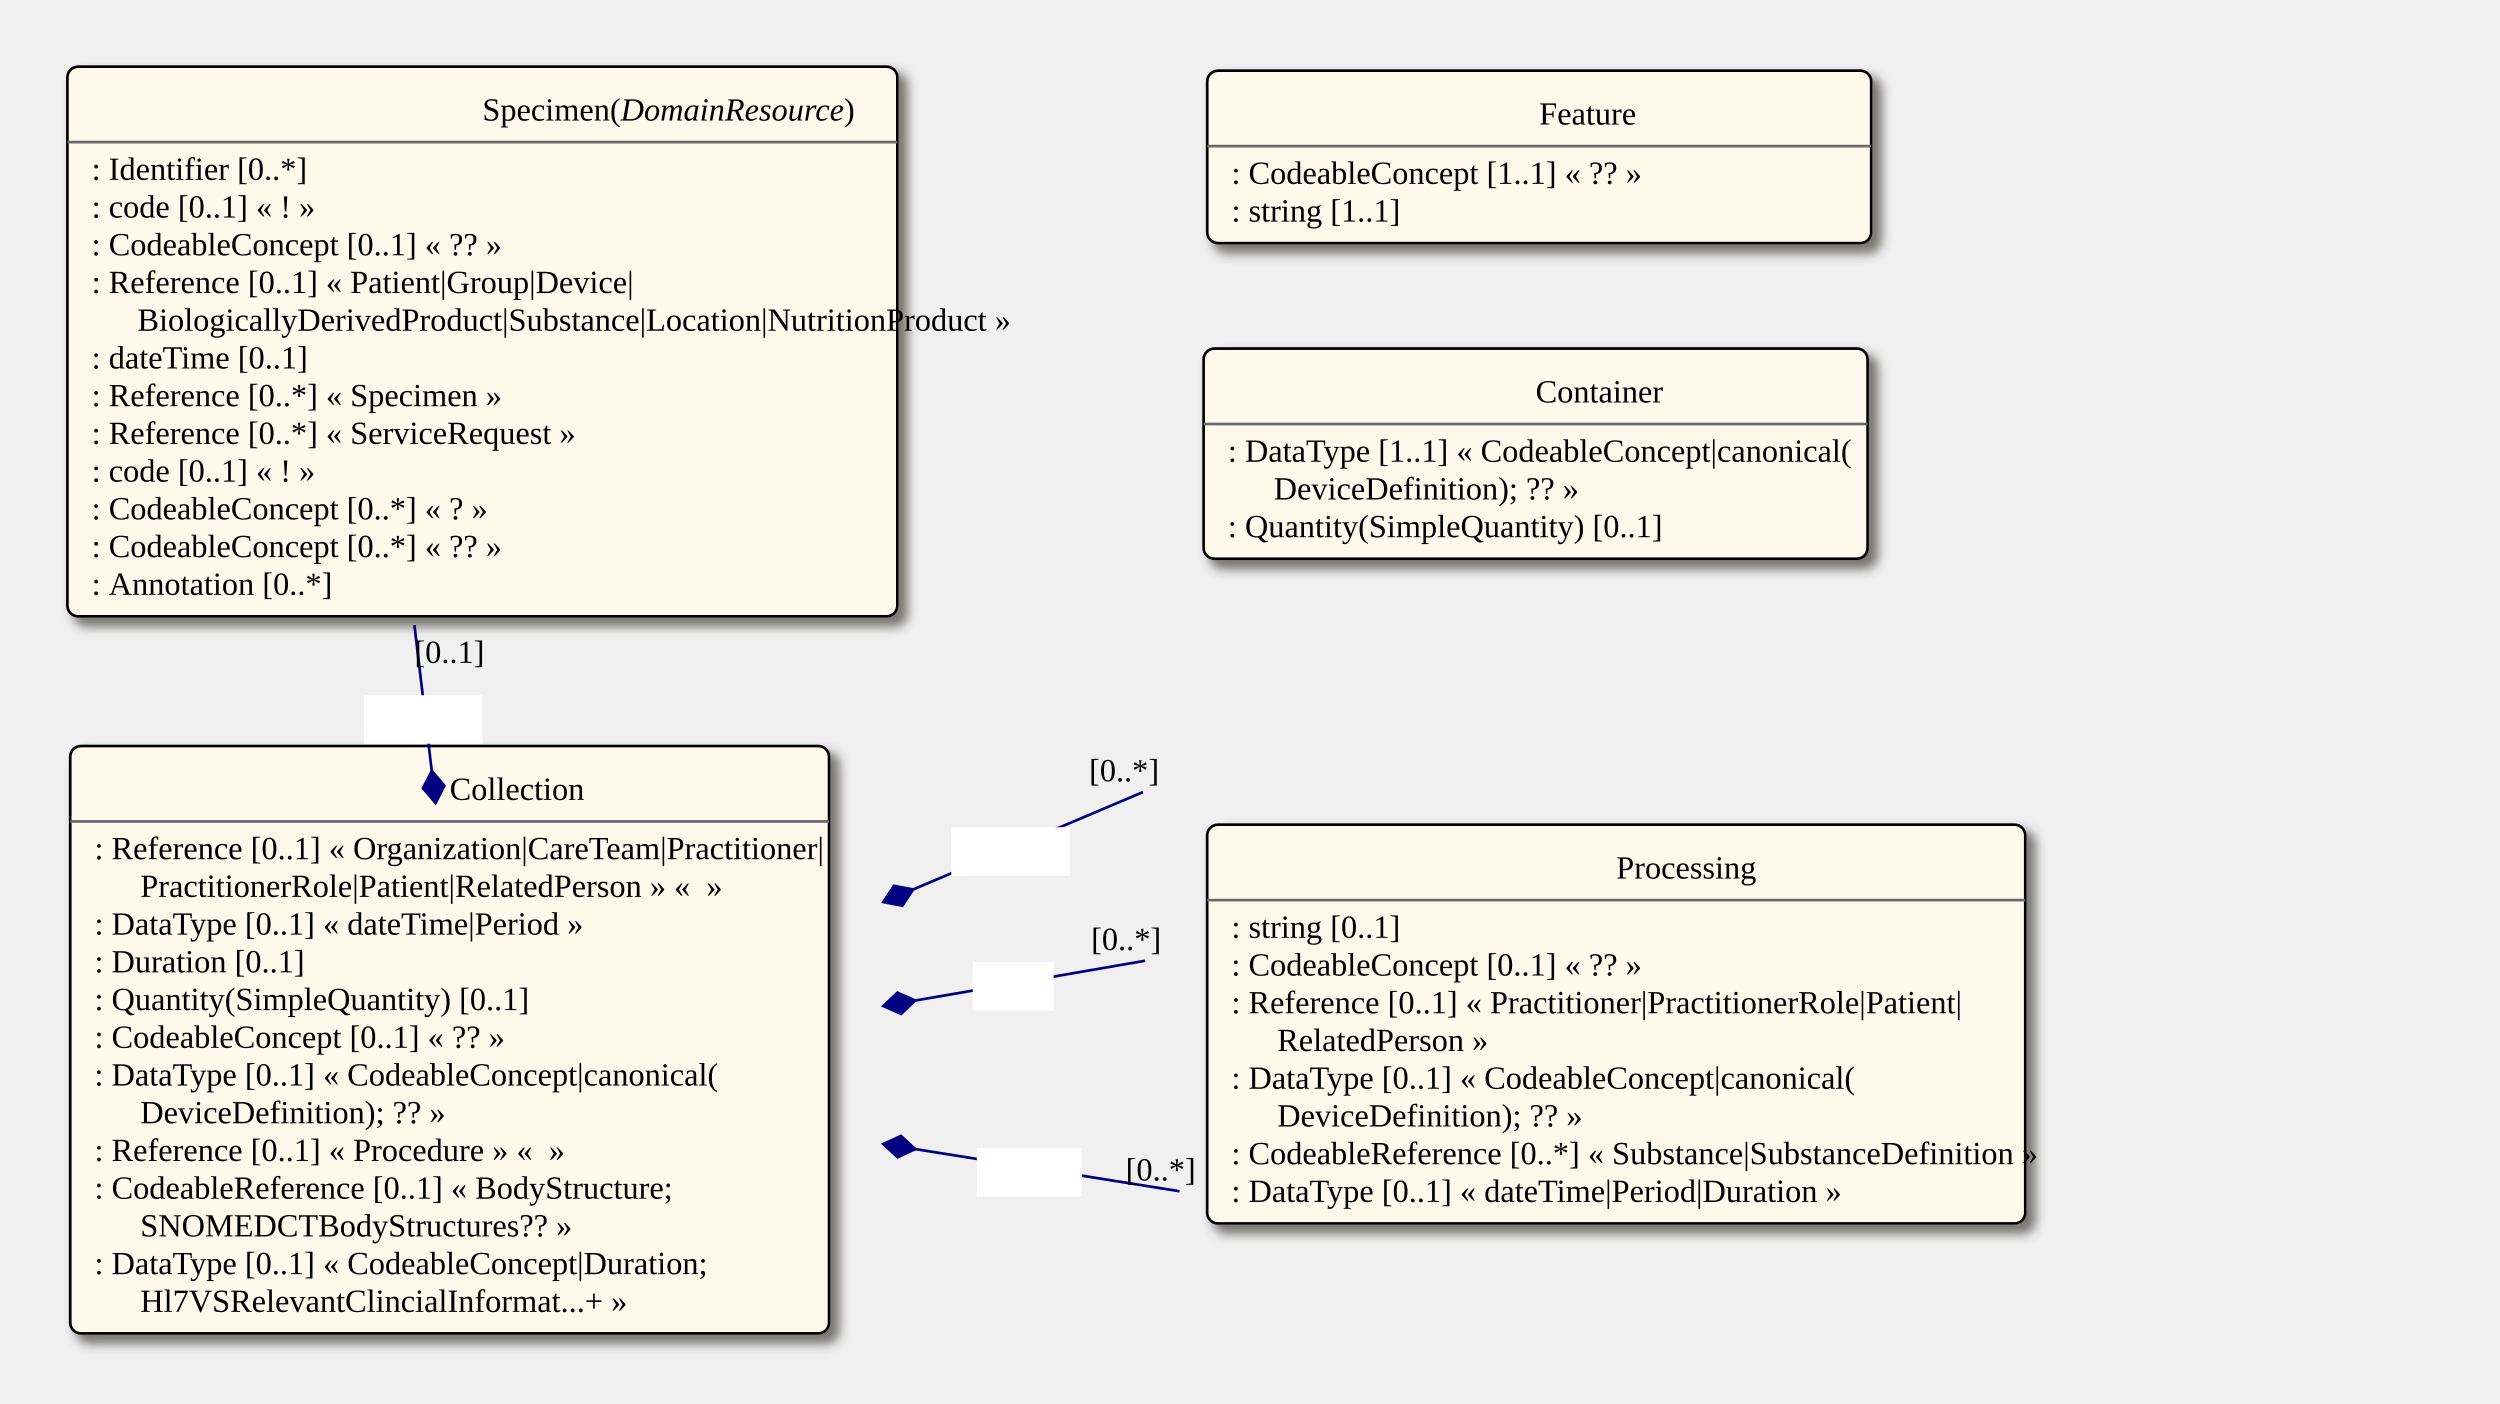
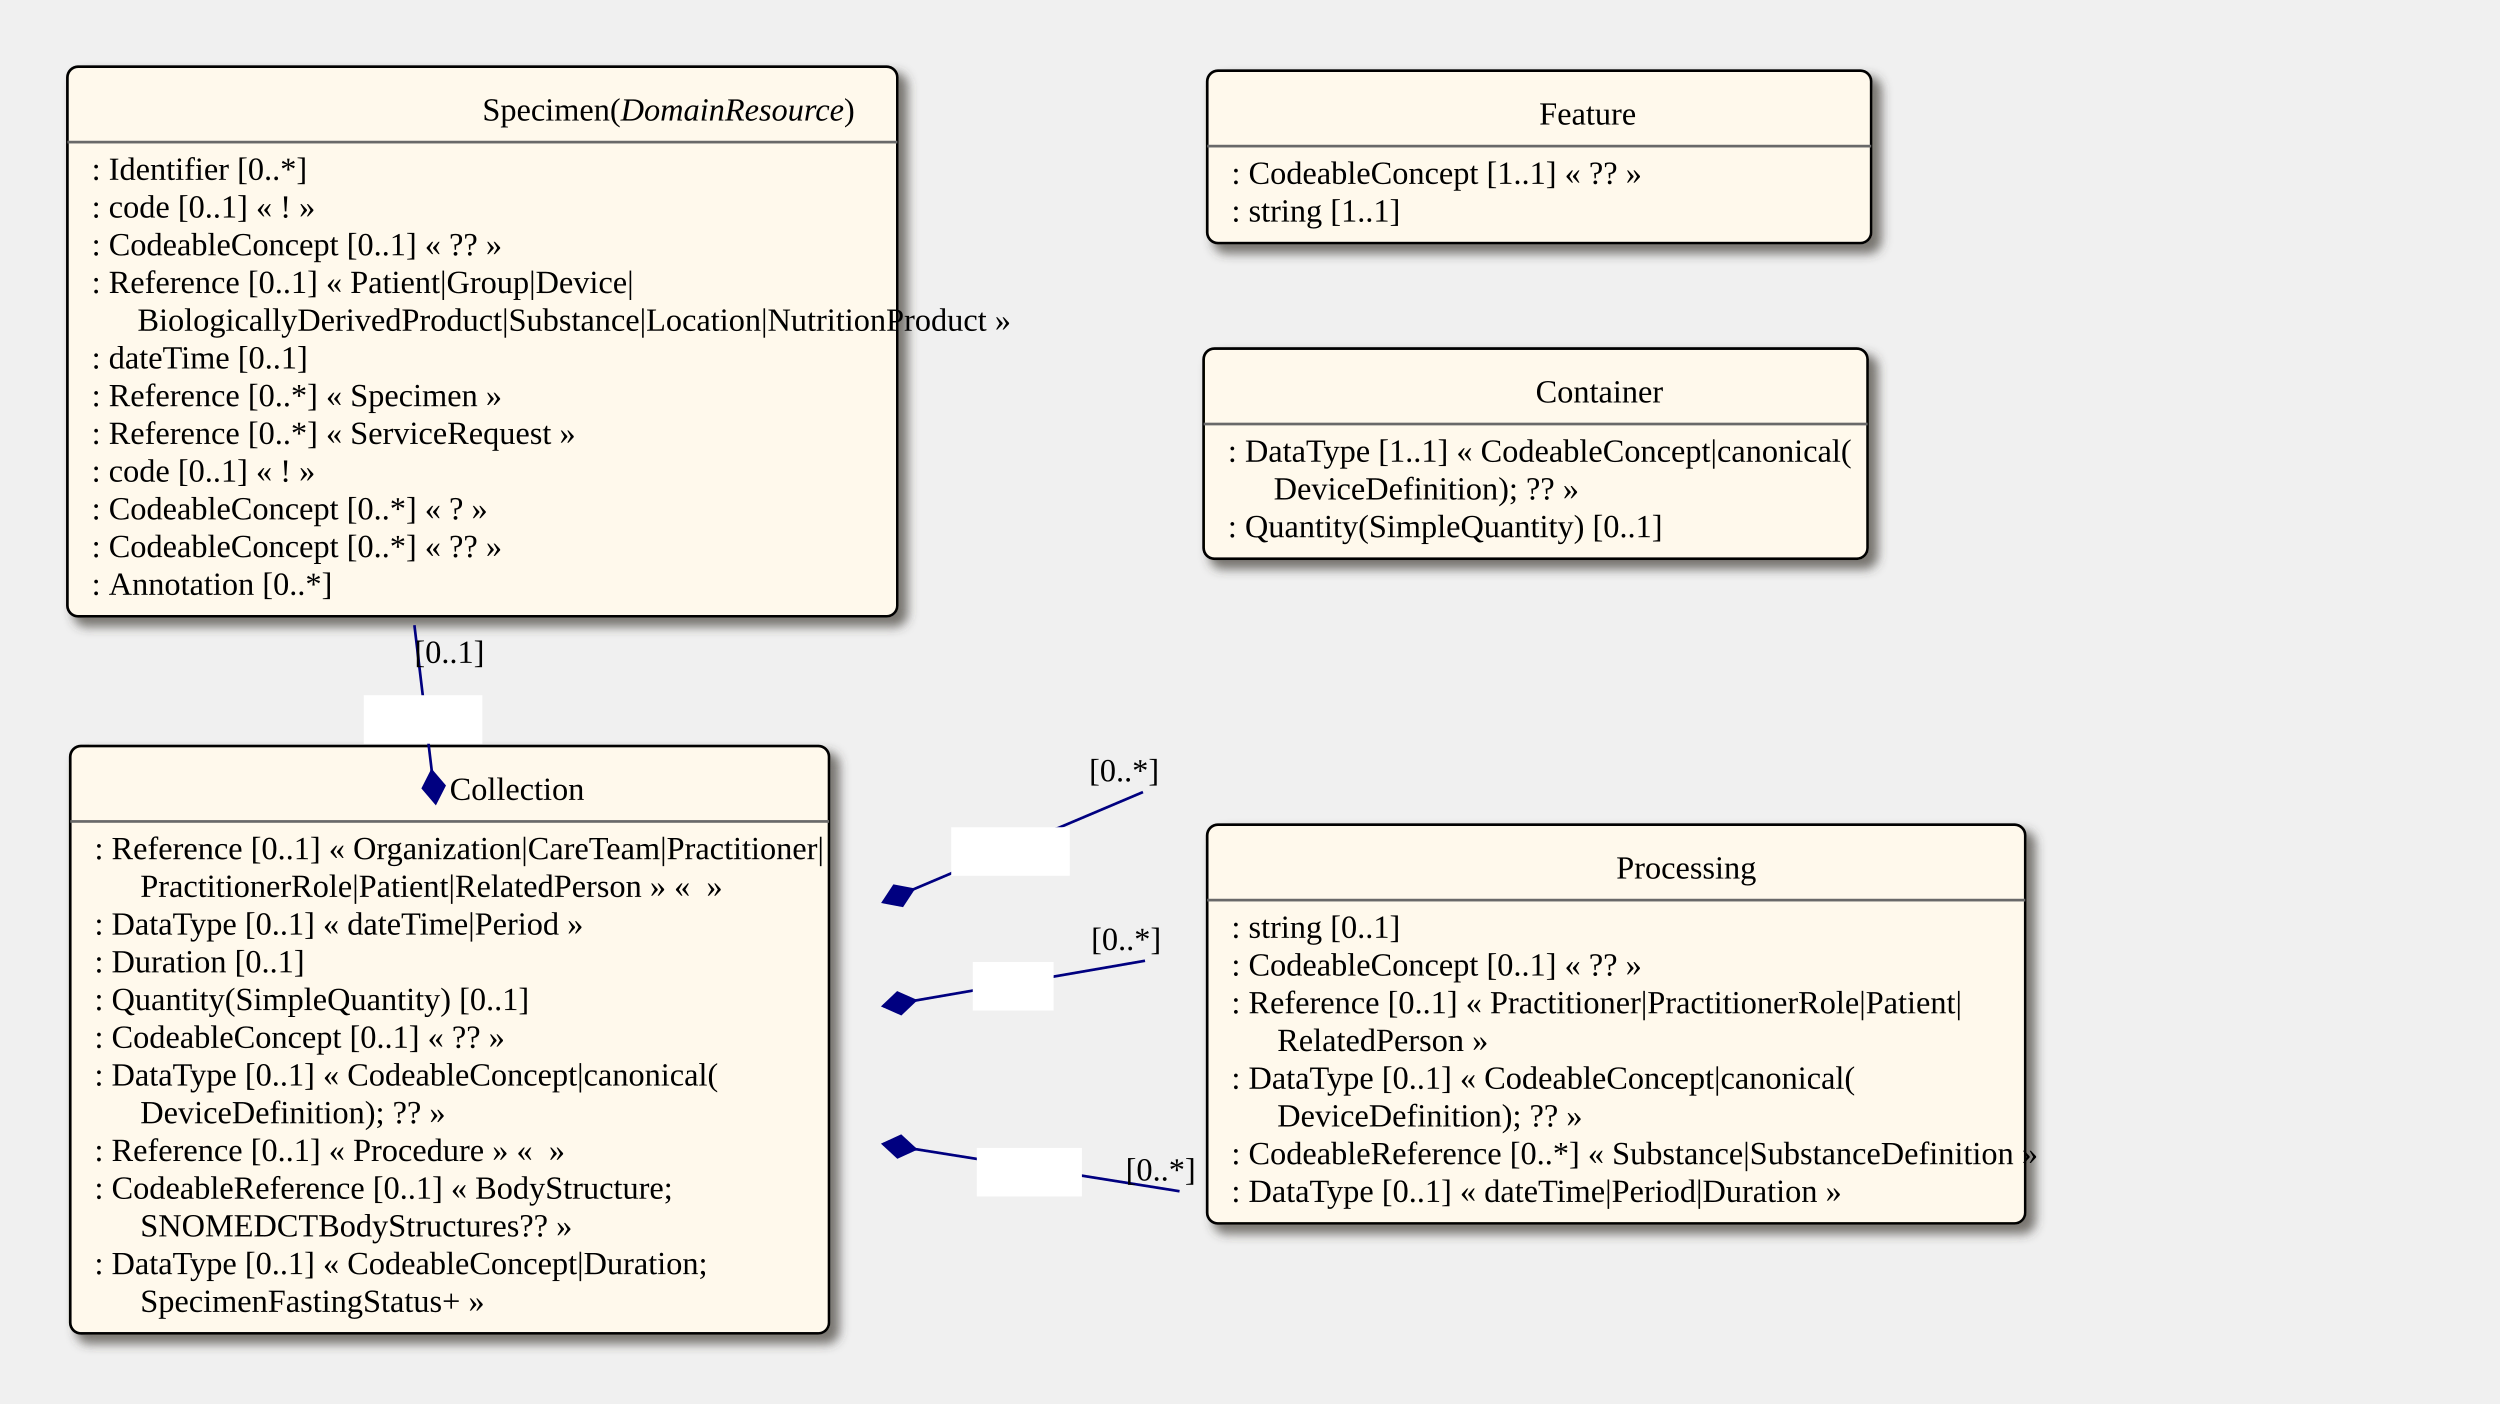
<svg xmlns="http://www.w3.org/2000/svg" xmlns:xlink="http://www.w3.org/1999/xlink" id="n710" version="1.1" width="927.755" height="520.721">
  <defs id="defs141">
    <filter id="shadow1" x="-0.022" y="-0.083" width="1.055" height="1.212">
      <feOffset result="offOut" in="SourceGraphic" dx="3" dy="3" id="feOffset132" />
      <feColorMatrix result="matrixOut" in="offOut" type="matrix" values="0.2 0 0 0 0 0 0.2 0 0 0 0 0 0.2 0 0 0 0 0 1 0" id="feColorMatrix134" />
      <feGaussianBlur result="blurOut" in="matrixOut" stdDeviation="2" id="feGaussianBlur136" />
      <feBlend in="SourceGraphic" in2="blurOut" mode="normal" id="feBlend138" />
    </filter>
  </defs>
  <g id="n711" transform="translate(5.212108,-273.2634)">
    <rect id="Specimen" x="19.8" y="298" rx="4" ry="4" width="308" height="204" filter="url(#shadow1)" style="fill:#fff9ec;stroke:#000000;stroke-width:1" />
    <line id="n712" x1="19.8" y1="326" x2="327.8" y2="326" style="stroke:#696969;stroke-width:1" />
    <text id="n713" x="173.8" y="318" fill="#000000" class="diagram-class-title  diagram-class-resource">Specimen<tspan class="diagram-class-title-link" id="tspan146">(<a id="n714" xlink:href="domainresource.html#DomainResource" class="diagram-class-reference" style="font-style: italic">DomainResource</a>)</tspan>
    </text>
    <text id="n715" x="25.8" y="340" fill="#000000" class="diagram-class-detail">
      <a id="n716" xlink:href="specimen-definitions.html#Specimen.identifier" /> : <a id="n717" xlink:href="datatypes.html#Identifier">Identifier</a> [0..*]</text>
    <text id="n721" x="25.8" y="354" fill="#000000" class="diagram-class-detail">
      <a id="n722" xlink:href="specimen-definitions.html#Specimen.status" /> : <a id="n723" xlink:href="datatypes.html#code">code</a> [0..1] « <a id="n724" xlink:href="valueset-specimen-status.html" />! »</text>
    <text id="n731" x="25.8" y="368" fill="#000000" class="diagram-class-detail">
      <a id="n732" xlink:href="specimen-definitions.html#Specimen.type" /> : <a id="n733" xlink:href="datatypes.html#CodeableConcept">CodeableConcept</a> [0..1] « <a id="n734" xlink:href="http://terminology.hl7.org/6.5.0/ValueSet-v2-0487.html" />?? »</text>
    <text id="n741" x="25.8" y="382" fill="#000000" class="diagram-class-detail">
      <a id="n742" xlink:href="specimen-definitions.html#Specimen.subject" /> : <a id="n743" xlink:href="references.html#Reference">Reference</a> [0..1] « <a id="n744" xlink:href="patient.html#Patient">Patient</a>|<a id="n745" xlink:href="group.html#Group">Group</a>|<a id="n746" xlink:href="device.html#Device">Device</a>|</text>
    <text id="n747" x="45.8" y="396" fill="#000000" class="diagram-class-detail">
      <a id="n748" xlink:href="biologicallyderivedproduct.html#BiologicallyDerivedProduct">BiologicallyDerivedProduct</a>|<a id="n749" xlink:href="substance.html#Substance">Substance</a>|<a id="n750" xlink:href="location.html#Location">Location</a>|<a id="n751" xlink:href="nutritionproduct.html#NutritionProduct">NutritionProduct</a> »</text>
    <text id="n763" x="25.8" y="410" fill="#000000" class="diagram-class-detail">
      <a id="n764" xlink:href="specimen-definitions.html#Specimen.receivedTime" /> : <a id="n765" xlink:href="datatypes.html#dateTime">dateTime</a> [0..1]</text>
    <text id="n769" x="25.8" y="424" fill="#000000" class="diagram-class-detail">
      <a id="n770" xlink:href="specimen-definitions.html#Specimen.parent" /> : <a id="n771" xlink:href="references.html#Reference">Reference</a> [0..*] « <a id="n772" xlink:href="specimen.html#Specimen">Specimen</a> »</text>
    <text id="n777" x="25.8" y="438" fill="#000000" class="diagram-class-detail">
      <a id="n778" xlink:href="specimen-definitions.html#Specimen.request" /> : <a id="n779" xlink:href="references.html#Reference">Reference</a> [0..*] « <a id="n780" xlink:href="servicerequest.html#ServiceRequest">ServiceRequest</a> »</text>
    <text id="n785" x="25.8" y="452" fill="#000000" class="diagram-class-detail">
      <a id="n786" xlink:href="specimen-definitions.html#Specimen.combined" /> : <a id="n787" xlink:href="datatypes.html#code">code</a> [0..1] « <a id="n788" xlink:href="valueset-specimen-combined.html" />! »</text>
    <text id="n795" x="25.8" y="466" fill="#000000" class="diagram-class-detail">
      <a id="n796" xlink:href="specimen-definitions.html#Specimen.role" /> : <a id="n797" xlink:href="datatypes.html#CodeableConcept">CodeableConcept</a> [0..*] « <a id="n798" xlink:href="valueset-specimen-role.html" />? »</text>
    <text id="n803" x="25.8" y="480" fill="#000000" class="diagram-class-detail">
      <a id="n804" xlink:href="specimen-definitions.html#Specimen.condition" /> : <a id="n805" xlink:href="datatypes.html#CodeableConcept">CodeableConcept</a> [0..*] « <a id="n806" xlink:href="http://terminology.hl7.org/6.5.0/ValueSet-v2-0493.html" />?? »</text>
    <text id="n813" x="25.8" y="494" fill="#000000" class="diagram-class-detail">
      <a id="n814" xlink:href="specimen-definitions.html#Specimen.note" /> : <a id="n815" xlink:href="datatypes.html#Annotation">Annotation</a> [0..*]</text>
  </g>
  <g id="n819" transform="translate(23.08219,-276.9863)">
    <rect id="Specimen.feature" x="424.921" y="303.212" rx="4" ry="4" width="246.4" height="64" filter="url(#shadow1)" style="fill:#fff9ec;stroke:#000000;stroke-width:1" />
    <line id="n820" x1="424.921" y1="331.212" x2="671.321" y2="331.212" style="stroke:#696969;stroke-width:1" />
    <text id="n821" x="548.121" y="323.212" fill="#000000" class="diagram-class-title">Feature</text>
    <text id="n822" x="430.921" y="345.212" fill="#000000" class="diagram-class-detail">
      <a id="n823" xlink:href="specimen-definitions.html#Specimen.feature.type" /> : <a id="n824" xlink:href="datatypes.html#CodeableConcept">CodeableConcept</a> [1..1] « <a id="n825" xlink:href="valueset-body-site.html" />?? »</text>
    <text id="n832" x="430.921" y="359.212" fill="#000000" class="diagram-class-detail">
      <a id="n833" xlink:href="specimen-definitions.html#Specimen.feature.description" /> : <a id="n834" xlink:href="datatypes.html#string">string</a> [1..1]</text>
  </g>
  <g id="n838" transform="translate(26.06054,262.8392)">
    <rect id="Specimen.collection" x="0" y="14" rx="4" ry="4" width="281.6" height="218" filter="url(#shadow1)" style="fill:#fff9ec;stroke:#000000;stroke-width:1" />
    <line id="n839" x1="0" y1="42" x2="281.6" y2="42" style="stroke:#696969;stroke-width:1" />
    <text id="n840" x="140.8" y="34" fill="#000000" class="diagram-class-title">Collection</text>
    <text id="n841" x="6" y="56" fill="#000000" class="diagram-class-detail">
      <a id="n842" xlink:href="specimen-definitions.html#Specimen.collection.collector" /> : <a id="n843" xlink:href="references.html#Reference">Reference</a> [0..1] « <a id="n844" xlink:href="organization.html#Organization">Organization</a>|<a id="n845c" xlink:href="careteam.html#CareTeam">CareTeam</a>|<a id="n845" xlink:href="practitioner.html#Practitioner">Practitioner</a>|</text>
    <text id="n846" x="26" y="70" fill="#000000" class="diagram-class-detail">
      <a id="n847" xlink:href="practitionerrole.html#PractitionerRole">PractitionerRole</a>|<a id="n848" xlink:href="patient.html#Patient">Patient</a>|<a id="n849" xlink:href="relatedperson.html#RelatedPerson">RelatedPerson</a> » « <a id="n850" style="color:#301212;font-weight:bold" xlink:href="conformance-rules.html#constraints" /> »</text>
    <text id="n863" x="6" y="84" fill="#000000" class="diagram-class-detail">
      <a id="n864" xlink:href="specimen-definitions.html#Specimen.collection.collected_x_" /> : <a id="n865" xlink:href="types.html#DataType">DataType</a> [0..1] « <a id="n866" xlink:href="datatypes.html#dateTime">dateTime</a>|<a id="n867" xlink:href="datatypes.html#Period">Period</a> »</text>
    <text id="n873" x="6" y="98" fill="#000000" class="diagram-class-detail">
      <a id="n874" xlink:href="specimen-definitions.html#Specimen.collection.duration" /> : <a id="n875" xlink:href="datatypes.html#Duration">Duration</a> [0..1]</text>
    <text id="n879" x="6" y="112" fill="#000000" class="diagram-class-detail">
      <a id="n880" xlink:href="specimen-definitions.html#Specimen.collection.quantity" /> : <a id="n881" xlink:href="datatypes.html#Quantity">Quantity</a>(<a xlink:href="datatypes.html#SimpleQuantity" id="a274">SimpleQuantity</a>) [0..1]</text>
    <text id="n885" x="6" y="126" fill="#000000" class="diagram-class-detail">
      <a id="n886" xlink:href="specimen-definitions.html#Specimen.collection.method" /> : <a id="n887" xlink:href="datatypes.html#CodeableConcept">CodeableConcept</a> [0..1] « <a id="n888" xlink:href="valueset-specimen-collection-method.html" />?? »</text>
    <text id="n895" x="6" y="140" fill="#000000" class="diagram-class-detail">
      <a id="n896" xlink:href="specimen-definitions.html#Specimen.collection.device_x_" /> : <a id="n897" xlink:href="types.html#DataType">DataType</a> [0..1] « <a id="n898" xlink:href="datatypes.html#CodeableConcept">CodeableConcept</a>|<a id="n899" xlink:href="datatypes.html#canonical">canonical</a>(</text>
    <text id="n900" x="26" y="154" fill="#000000" class="diagram-class-detail">
      <a id="n901" xlink:href="devicedefinition.html#DeviceDefinition">DeviceDefinition</a>); <a id="n902" xlink:href="valueset-specimen-container-type.html" />?? »</text>
    <text id="n913" x="6" y="168" fill="#000000" class="diagram-class-detail">
      <a id="n914" xlink:href="specimen-definitions.html#Specimen.collection.procedure" /> : <a id="n915" xlink:href="references.html#Reference">Reference</a> [0..1] « <a id="n916" xlink:href="procedure.html#Procedure">Procedure</a> » « <a id="n917" style="color:#301212;font-weight:bold" xlink:href="conformance-rules.html#constraints" /> »</text>
    <text id="n925" x="6" y="182" fill="#000000" class="diagram-class-detail">
      <a id="n926" xlink:href="specimen-definitions.html#Specimen.collection.bodySite" /> : <a id="n927" xlink:href="references.html#CodeableReference">CodeableReference</a> [0..1] « <a id="n928" xlink:href="bodystructure.html#BodyStructure">BodyStructure</a>; <a id="n929" xlink:href="valueset-body-site.html" />
    </text>
    <text id="n931" x="26" y="196" fill="#000000" class="diagram-class-detail">
      <a id="n932" xlink:href="valueset-body-site.html">SNOMEDCTBodyStructures</a>?? »</text>
    <text id="n941" x="6" y="210" fill="#000000" class="diagram-class-detail">
-       <a id="n942" xlink:href="specimen-definitions.html#Specimen.collection.fastingStatus_x_" /> : <a id="n943" xlink:href="types.html#DataType">DataType</a> [0..1] « <a id="n944" xlink:href="datatypes.html#CodeableConcept">CodeableConcept</a>|<a id="n945" xlink:href="datatypes.html#Duration">Duration</a>; <a id="n946" xlink:href="http://terminology.hl7.org/6.5.0/ValueSet-v2-0916.html" />
+       <a id="n942" xlink:href="specimen-definitions.html#Specimen.collection.fastingStatus_x_" /> : <a id="n943" xlink:href="types.html#DataType">DataType</a> [0..1] « <a id="n944" xlink:href="datatypes.html#CodeableConcept">CodeableConcept</a>|<a id="n945" xlink:href="datatypes.html#Duration">Duration</a>; <a id="n946" xlink:href="valueset-specimen-fasting-status.html" />
    </text>
    <text id="n948" x="26" y="224" fill="#000000" class="diagram-class-detail">
-       <a id="n949" xlink:href="http://terminology.hl7.org/6.5.0/ValueSet-v2-0916.html">Hl7VSRelevantClincialInformat...</a>+ »</text>
+       <a id="n949" xlink:href="valueset-specimen-fasting-status.html">SpecimenFastingStatus</a>+ »</text>
  </g>
  <g id="n959" transform="translate(23.82678,150.4065)">
    <rect id="Specimen.processing" x="424.155" y="155.627" rx="4" ry="4" width="303.6" height="148" filter="url(#shadow1)" style="fill:#fff9ec;stroke:#000000;stroke-width:1" />
    <line id="n960" x1="424.155" y1="183.627" x2="727.755" y2="183.627" style="stroke:#696969;stroke-width:1" />
    <text id="n961" x="575.955" y="175.627" fill="#000000" class="diagram-class-title">Processing</text>
    <text id="n962" x="430.155" y="197.627" fill="#000000" class="diagram-class-detail">
      <a id="n963" xlink:href="specimen-definitions.html#Specimen.processing.description" /> : <a id="n964" xlink:href="datatypes.html#string">string</a> [0..1]</text>
    <text id="n968" x="430.155" y="211.627" fill="#000000" class="diagram-class-detail">
      <a id="n969" xlink:href="specimen-definitions.html#Specimen.processing.method" /> : <a id="n970" xlink:href="datatypes.html#CodeableConcept">CodeableConcept</a> [0..1] « <a id="n971" xlink:href="valueset-specimen-processing-method.html" />?? »</text>
    <text id="n978" x="430.155" y="225.627" fill="#000000" class="diagram-class-detail">
      <a id="n979" xlink:href="specimen-definitions.html#Specimen.processing.performer" /> : <a id="n980" xlink:href="references.html#Reference">Reference</a> [0..1] « <a id="n981" xlink:href="practitioner.html#Practitioner">Practitioner</a>|<a id="n982" xlink:href="practitionerrole.html#PractitionerRole">PractitionerRole</a>|<a id="n983" xlink:href="patient.html#Patient">Patient</a>|</text>
    <text id="n984" x="450.155" y="239.627" fill="#000000" class="diagram-class-detail">
      <a id="n985" xlink:href="relatedperson.html#RelatedPerson">RelatedPerson</a> »</text>
    <text id="n994" x="430.155" y="253.627" fill="#000000" class="diagram-class-detail">
      <a id="n995" xlink:href="specimen-definitions.html#Specimen.processing.device_x_" /> : <a id="n996" xlink:href="types.html#DataType">DataType</a> [0..1] « <a id="n997" xlink:href="datatypes.html#CodeableConcept">CodeableConcept</a>|<a id="n998" xlink:href="datatypes.html#canonical">canonical</a>(</text>
    <text id="n999" x="450.155" y="267.627" fill="#000000" class="diagram-class-detail">
      <a id="n1000" xlink:href="devicedefinition.html#DeviceDefinition">DeviceDefinition</a>); <a id="n1001" xlink:href="valueset-processingdevice-code.html" />?? »</text>
    <text id="n1012" x="430.155" y="281.627" fill="#000000" class="diagram-class-detail">
      <a id="n1013" xlink:href="specimen-definitions.html#Specimen.processing.additive" /> : <a id="n1014" xlink:href="references.html#CodeableReference">CodeableReference</a> [0..*] « <a id="n1015" xlink:href="substance.html#Substance">Substance</a>|<a id="n1016" xlink:href="substancedefinition.html#SubstanceDefinition">SubstanceDefinition</a> »</text>
    <text id="n1022" x="430.155" y="295.627" fill="#000000" class="diagram-class-detail">
      <a id="n1023" xlink:href="specimen-definitions.html#Specimen.processing.time_x_" /> : <a id="n1024" xlink:href="types.html#DataType">DataType</a> [0..1] « <a id="n1025" xlink:href="datatypes.html#dateTime">dateTime</a>|<a id="n1026" xlink:href="datatypes.html#Period">Period</a>|<a id="n1027" xlink:href="datatypes.html#Duration">Duration</a> »</text>
  </g>
  <g id="n1034" transform="translate(8.935042,-293.3672)">
    <rect id="Specimen.container" x="437.732" y="422.721" rx="4" ry="4" width="246.4" height="78" filter="url(#shadow1)" style="fill:#fff9ec;stroke:#000000;stroke-width:1" />
    <line id="n1035" x1="437.732" y1="450.721" x2="684.132" y2="450.721" style="stroke:#696969;stroke-width:1" />
    <text id="n1036" x="560.932" y="442.721" fill="#000000" class="diagram-class-title">Container</text>
    <text id="n1037" x="443.732" y="464.721" fill="#000000" class="diagram-class-detail">
      <a id="n1038" xlink:href="specimen-definitions.html#Specimen.container.device_x_" /> : <a id="n1039" xlink:href="types.html#DataType">DataType</a> [1..1] « <a id="n1040" xlink:href="datatypes.html#CodeableConcept">CodeableConcept</a>|<a id="n1041" xlink:href="datatypes.html#canonical">canonical</a>(</text>
    <text id="n1042" x="463.732" y="478.721" fill="#000000" class="diagram-class-detail">
      <a id="n1043" xlink:href="devicedefinition.html#DeviceDefinition">DeviceDefinition</a>); <a id="n1044" xlink:href="valueset-containerdevice-code.html" />?? »</text>
    <text id="n1055" x="443.732" y="492.721" fill="#000000" class="diagram-class-detail">
      <a id="n1056" xlink:href="specimen-definitions.html#Specimen.container.specimenQuantity" /> : <a id="n1057" xlink:href="datatypes.html#Quantity">Quantity</a>(<a xlink:href="datatypes.html#SimpleQuantity" id="a395">SimpleQuantity</a>) [0..1]</text>
  </g>
  <line id="n1061" x1="327.8" y1="373.345" x2="424.921" y2="356.535" style="stroke:navy;stroke-width:1" />
  <polygon id="n1062" points="327.8,373.345 333.8,377.345 339.8,373.345 333.8,369.345 327.8,373.345" style="fill:navy;stroke:navy;stroke-width:1" transform="rotate(-9.819611 327.8 373.3453)" />
  <rect id="n1063" x="361.0" y="357.0" width="30.0" height="18.0" style="fill:white;stroke:black;stroke-width:0" />
  <text id="n1064" x="376.0" y="367.0" fill="black" class="diagram-class-linkage">
    <a id="n1065" xlink:href="specimen-definitions.html#Specimen.feature" />
  </text>
  <text id="n1066" x="404.921" y="352.535" fill="black" class="diagram-class-linkage">[0..*]</text>
  <line id="n1067" x1="161.648" y1="298.0" x2="153.786" y2="232.0" style="stroke:navy;stroke-width:1" />
  <polygon id="n1068" points="161.648,298.0 167.648,302.0 173.648,298.0 167.648,294.0 161.648,298.0" style="fill:navy;stroke:navy;stroke-width:1" transform="rotate(-96.79383 161.6484 298.0)" />
  <rect id="n1069" x="135.0" y="258.0" width="44.0" height="18.0" style="fill:white;stroke:black;stroke-width:0" />
  <text id="n1070" x="157.0" y="268.0" fill="black" class="diagram-class-linkage">
    <a id="n1071" xlink:href="specimen-definitions.html#Specimen.collection" />
  </text>
  <text id="n1072" x="153.786" y="246.0" fill="black" class="diagram-class-linkage">[0..1]</text>
  <line id="n1073" x1="327.8" y1="334.758" x2="424.155" y2="293.937" style="stroke:navy;stroke-width:1" />
  <polygon id="n1074" points="327.8,334.758 333.8,338.758 339.8,334.758 333.8,330.758 327.8,334.758" style="fill:navy;stroke:navy;stroke-width:1" transform="rotate(-22.95993 327.8 334.7579)" />
  <rect id="n1075" x="353.0" y="307.0" width="44.0" height="18.0" style="fill:white;stroke:black;stroke-width:0" />
  <text id="n1076" x="375.0" y="317.0" fill="black" class="diagram-class-linkage">
    <a id="n1077" xlink:href="specimen-definitions.html#Specimen.processing" />
  </text>
  <text id="n1078" x="404.155" y="289.937" fill="black" class="diagram-class-linkage">[0..*]</text>
  <line id="n1079" x1="327.8" y1="424.552" x2="437.732" y2="442.079" style="stroke:navy;stroke-width:1" />
  <polygon id="n1080" points="327.8,424.552 333.8,428.552 339.8,424.552 333.8,420.552 327.8,424.552" style="fill:navy;stroke:navy;stroke-width:1" transform="rotate(9.058497 327.8 424.5524)" />
  <rect id="n1081" x="362.5" y="426.0" width="39.0" height="18.0" style="fill:white;stroke:black;stroke-width:0" />
  <text id="n1082" x="382.0" y="436.0" fill="black" class="diagram-class-linkage">
    <a id="n1083" xlink:href="specimen-definitions.html#Specimen.container" />
  </text>
  <text id="n1084" x="417.732" y="438.079" fill="black" class="diagram-class-linkage">[0..*]</text>
</svg>
